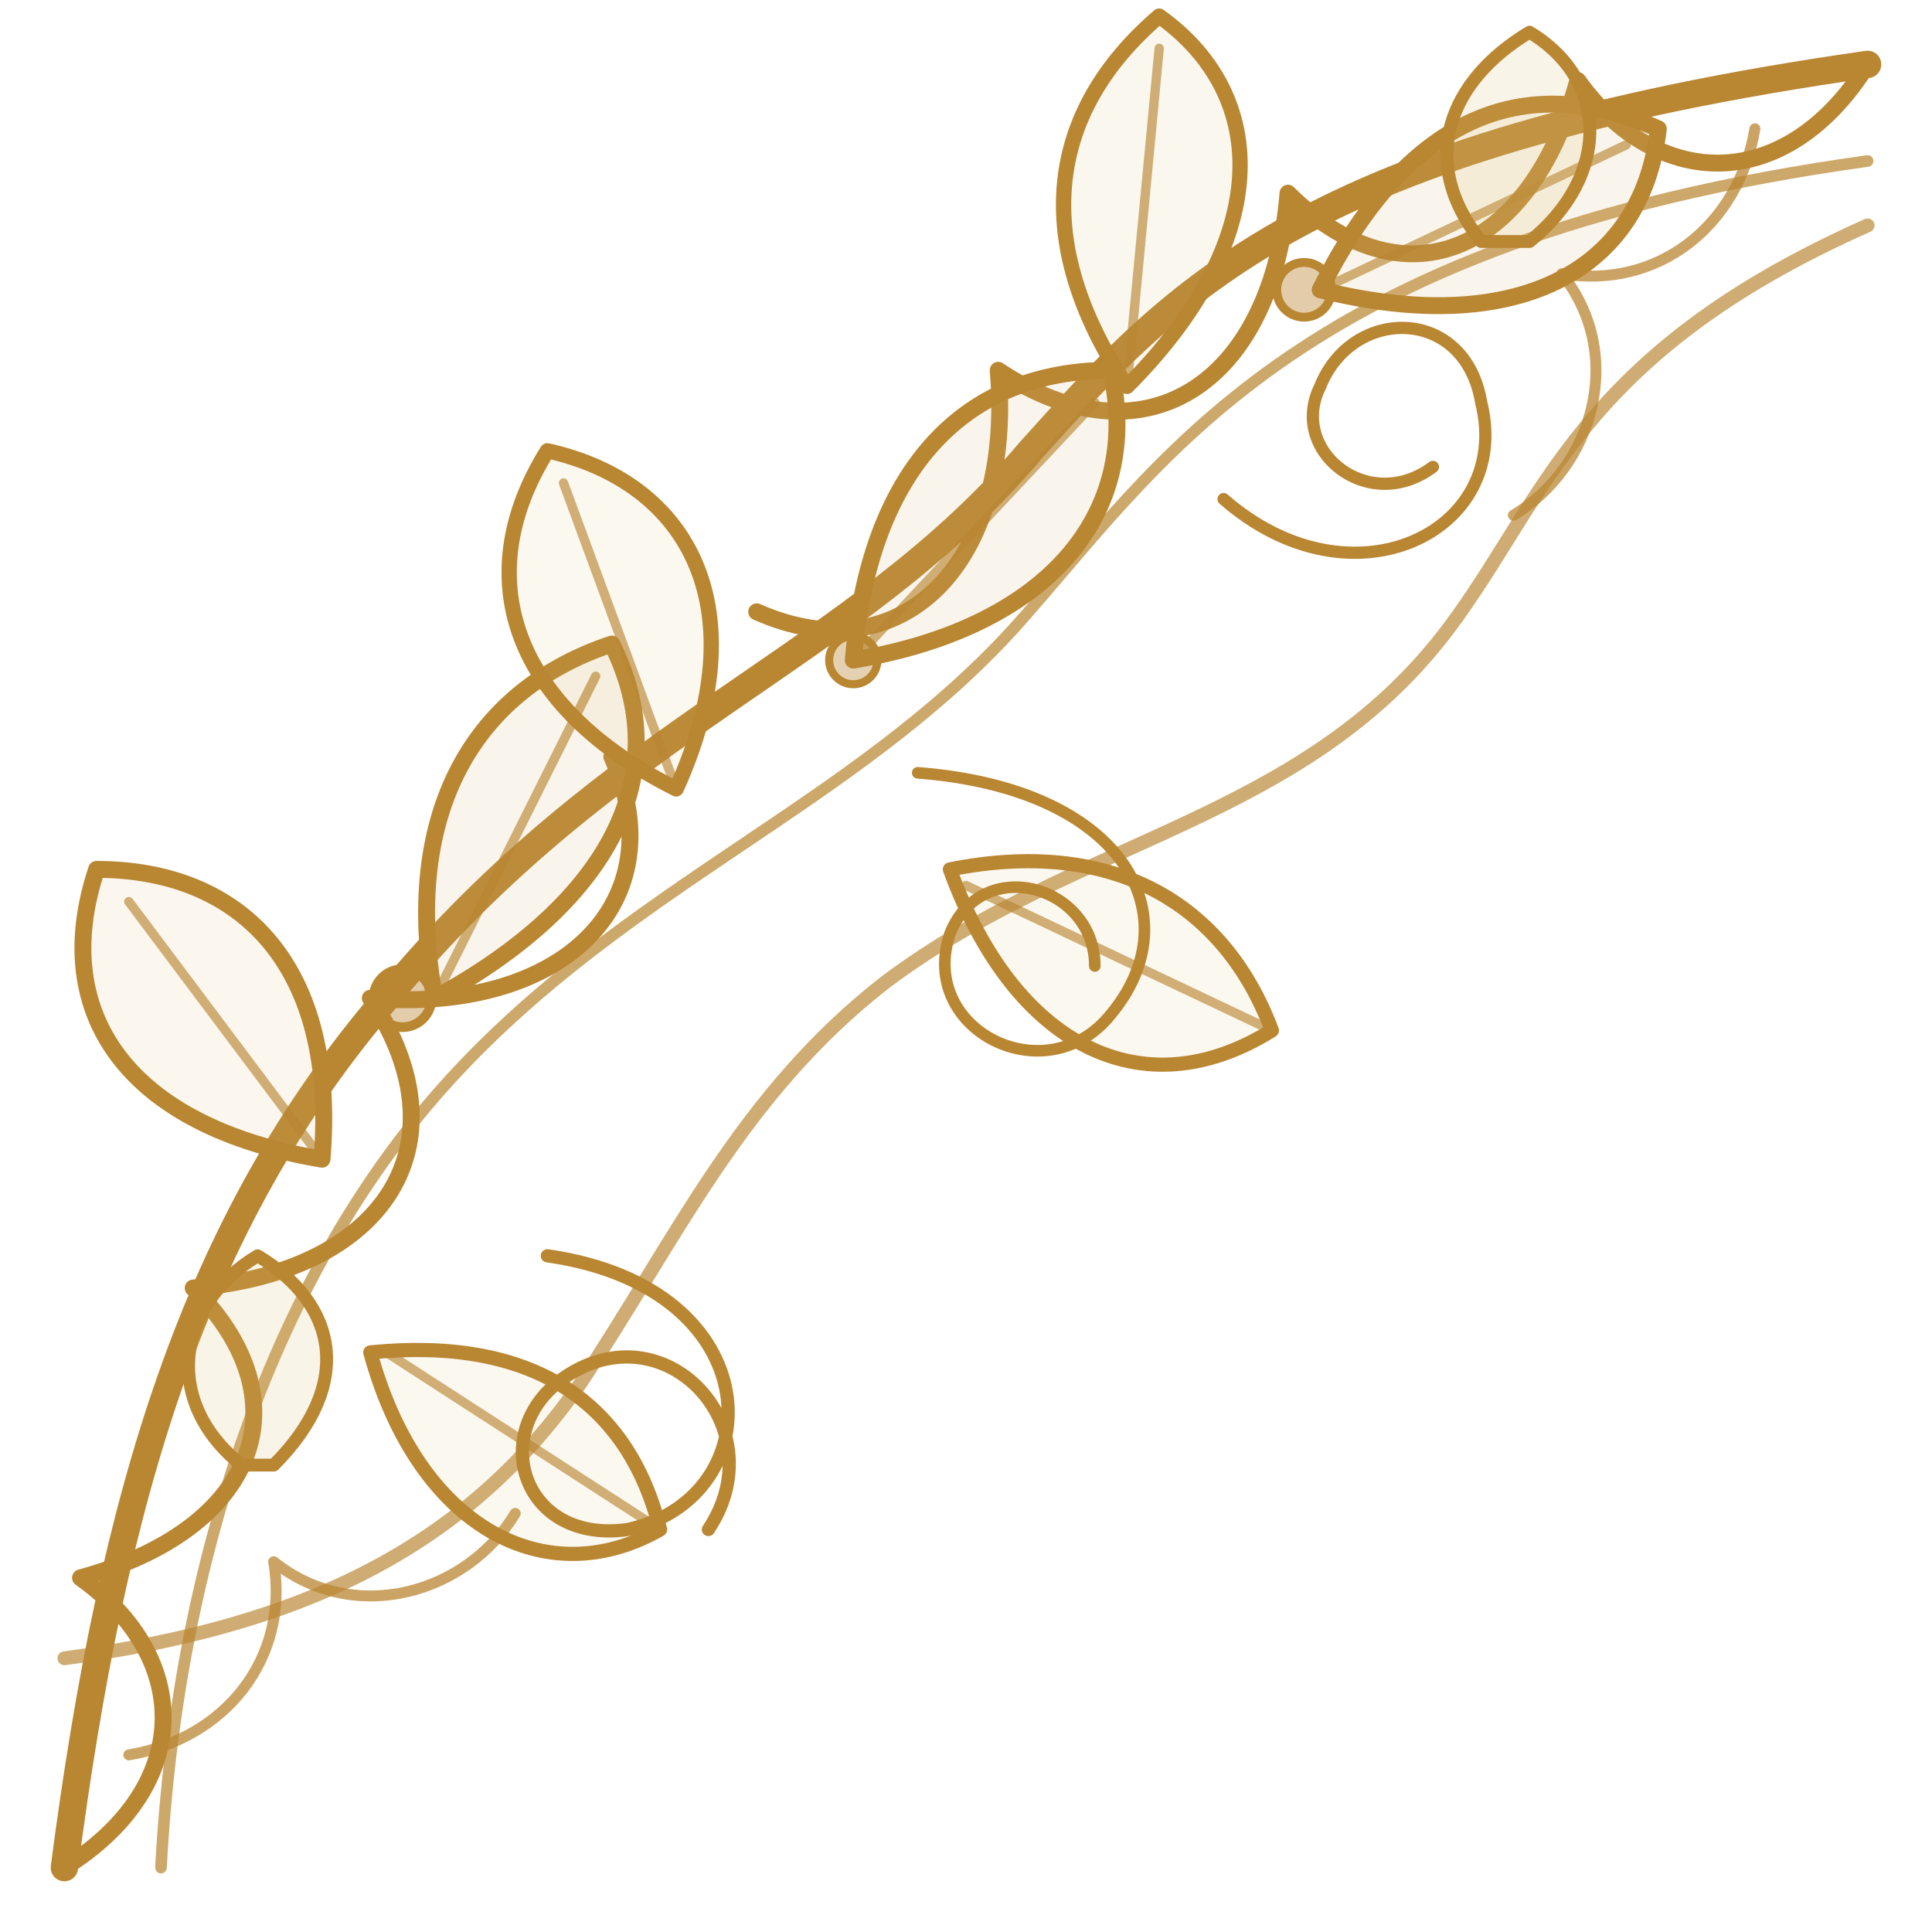
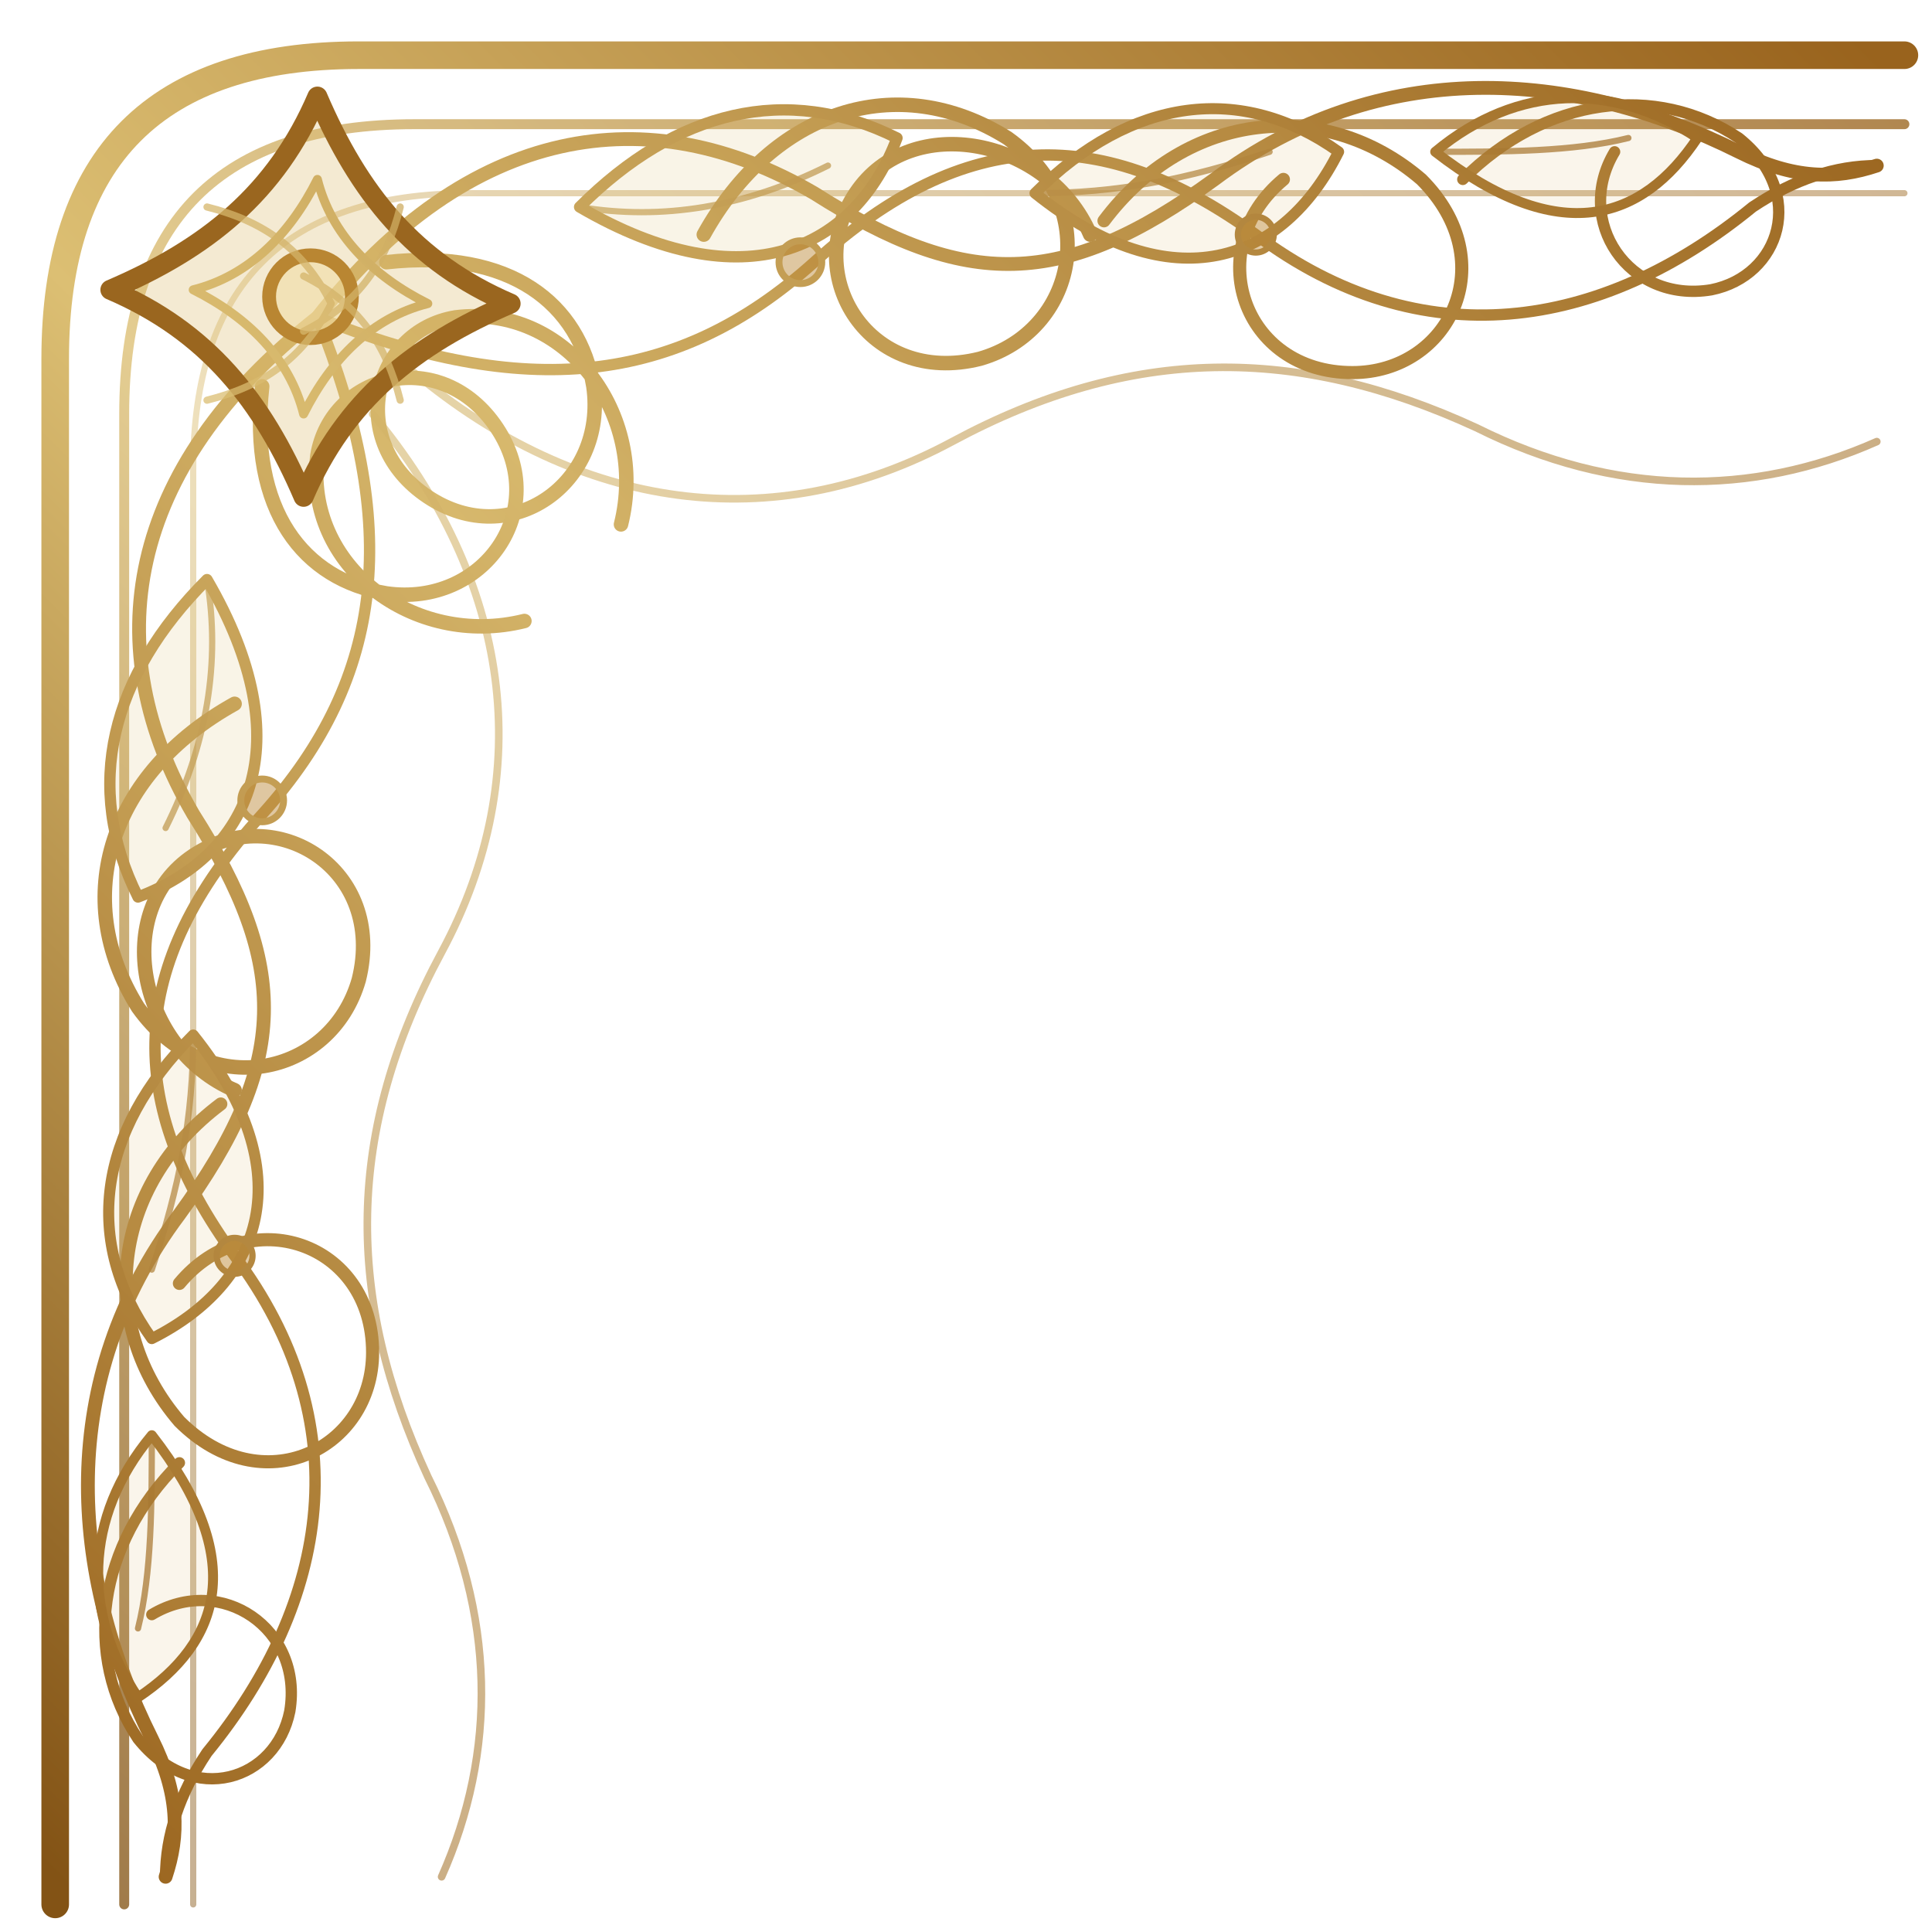
- <svg xmlns="http://www.w3.org/2000/svg" viewBox="0 0 120 120" fill="none">
-   <g stroke="#b98632" stroke-linecap="round" stroke-linejoin="round">
-     <path d="M4 116C7 93 12 76 24 62c14-17 29-21 40-34C73 18 81 9 116 4" stroke-width="1.7" />
-     <path d="M10 116c1-19 7-37 18-49 11-12 25-17 35-28 9-10 17-24 53-29" stroke-width=".72" opacity=".72" />
-     <path d="M4 103c15-2 25-7 32-17 6-9 10-18 19-25 12-9 26-10 35-22 6-8 8-17 26-25" stroke-width=".86" opacity=".68" />
-     <path d="M4 116c8-5 8-13 1-18 11-3 14-11 7-18 12-1 17-9 11-18 12 1 19-6 15-15" stroke-width="1.05" />
-     <path d="M116 4c-5 8-13 8-18 1-3 11-11 14-18 7-1 12-9 17-18 11 1 12-6 19-15 15" stroke-width="1.05" />
-     <path d="M8 109c6-1 10-6 9-12 5 4 12 2 15-3M109 8c-1 6-6 10-12 9 4 5 2 12-3 15" stroke-width=".68" opacity=".75" />
-     <path d="M20 72c-12-2-17-9-14-18 9 0 15 6 14 18Z" fill="#d8b76d" fill-opacity=".12" stroke-width="1.05" />
-     <path d="M27 62c-2-11 2-19 11-22 4 8 0 16-11 22Z" fill="#d8b76d" fill-opacity=".13" stroke-width="1.05" />
-     <path d="M42 49c-10-5-13-13-8-21 9 2 13 10 8 21Z" fill="#d8b76d" fill-opacity=".1" stroke-width=".95" />
-     <path d="M53 41c1-12 7-18 16-18 2 9-4 16-16 18Z" fill="#d8b76d" fill-opacity=".13" stroke-width="1.05" />
-     <path d="M70 24c-6-9-5-17 2-23 7 5 7 14-2 23Z" fill="#d8b76d" fill-opacity=".11" stroke-width=".95" />
-     <path d="M82 18c5-10 12-14 21-10-1 9-9 13-21 10Z" fill="#d8b76d" fill-opacity=".13" stroke-width="1.05" />
-     <path d="M23 84c10-1 16 3 18 11-7 4-15 0-18-11ZM59 54c10-2 17 2 20 10-8 5-16 1-20-10Z" fill="#d8b76d" fill-opacity=".1" stroke-width=".88" />
-     <path d="m8 56 12 16M37 42 27 62M35 30l7 19M68 25 53 41M72 3l-2 21M101 9 82 18M24 84l17 11M60 55l19 9" stroke-width=".58" opacity=".65" />
-     <path d="M34 78c14 2 14 15 5 17-7 1-9-7-3-10 6-3 12 4 8 10" stroke-width=".82" />
-     <path d="M57 48c13 1 17 9 12 15-4 5-12 1-10-5 2-5 9-3 9 2" stroke-width=".72" />
-     <path d="M76 31c8 7 18 2 16-6-1-6-8-6-10-1-2 4 3 8 7 5" stroke-width=".76" />
-     <path d="M15 91c-5-4-4-10 1-13 5 3 6 8 1 13ZM92 15c-4-5-2-10 3-13 5 3 5 9 0 13Z" fill="#d8b76d" fill-opacity=".16" stroke-width=".8" />
-     <circle cx="25" cy="62" r="1.8" fill="#b98632" fill-opacity=".42" stroke-width=".6" />
-     <circle cx="53" cy="41" r="1.5" fill="#b98632" fill-opacity=".38" stroke-width=".5" />
-     <circle cx="81" cy="18" r="1.7" fill="#b98632" fill-opacity=".42" stroke-width=".55" />
+ <svg xmlns="http://www.w3.org/2000/svg" viewBox="0 0 140 140" fill="none" role="img" aria-label="Colț simetric din două împletituri vegetale aurii">
+   <defs>
+     <linearGradient id="gold" x1="4" y1="136" x2="136" y2="4" gradientUnits="userSpaceOnUse">
+       <stop stop-color="#835315" />
+       <stop offset=".44" stop-color="#dcbf73" />
+       <stop offset="1" stop-color="#99631d" />
+     </linearGradient>
+     <g id="braid-arm">
+       <path d="M23 23C34 9 47 7 59 14c11 7 18 7 29-1 12-9 26-8 38-2 4 2 7 2 10 1" />
+       <path d="M23 23c15 6 26 5 36-4 11-10 21-10 32-2 12 9 25 7 36-2 3-2 6-3 9-3" stroke-width=".82" />
+       <path d="M28 19c9-1 14 3 15 9 1 7-6 12-12 8-6-4-4-12 2-13 8-1 14 7 12 15" stroke-width="1.05" />
+       <path d="M51 17c5-9 14-12 22-7 7 5 5 14-2 16-8 2-13-6-9-12 4-6 14-4 17 3" stroke-width="1.05" />
+       <path d="M80 16c6-8 16-9 23-3 6 6 2 14-5 14-8 0-11-9-5-14" stroke-width=".95" />
+       <path d="M106 13c6-6 14-7 20-3 5 4 3 10-2 11-6 1-10-5-7-10" stroke-width=".82" />
+       <path d="M42 15c7-7 15-9 23-5-3 8-11 12-23 5Z" fill="#d9b768" fill-opacity=".16" stroke-width=".82" />
+       <path d="M75 14c7-7 15-8 22-3-4 8-12 11-22 3Z" fill="#d9b768" fill-opacity=".14" stroke-width=".8" />
+       <path d="M104 11c6-5 13-5 19-1-4 6-10 8-19 1Z" fill="#d9b768" fill-opacity=".13" stroke-width=".72" />
+       <path d="M42 15c6 1 12 0 18-3M75 14c6 0 11-1 17-3M104 11c5 0 10 0 14-1" stroke-width=".45" opacity=".72" />
+       <circle cx="58" cy="19" r="1.55" fill="#b98632" fill-opacity=".46" stroke-width=".5" />
+       <circle cx="91" cy="17" r="1.3" fill="#b98632" fill-opacity=".42" stroke-width=".45" />
+       <path d="M30 27c12 10 26 12 39 5 13-7 25-7 38-1 10 5 20 5 29 1" stroke-width=".55" opacity=".58" />
+     </g>
+   </defs>
+   <g stroke="url(#gold)" stroke-linecap="round" stroke-linejoin="round">
+     <path d="M4 138V26Q4 4 26 4h112" stroke-width="2" />
+     <path d="M9 138V30Q9 9 30 9h108" stroke-width=".72" opacity=".78" />
+     <path d="M14 138V34Q14 14 34 14h104" stroke-width=".45" opacity=".48" />
+     <use href="#braid-arm" />
+     <use href="#braid-arm" transform="matrix(0 1 1 0 0 0)" />
+     <path d="M23 7c3 7 7 12 14 15-7 3-12 7-15 14-3-7-7-12-14-15 7-3 12-7 15-14Z" fill="#d9b768" fill-opacity=".3" stroke="#9a661f" stroke-width="1.45" />
+     <path d="M23 13c1 4 4 7 8 9-4 1-7 4-9 8-1-4-4-7-8-9 4-1 7-4 9-8Z" stroke-width=".65" />
+     <circle cx="22.5" cy="21.5" r="3" fill="#f1dda4" fill-opacity=".58" stroke="#b98632" stroke-width="1" />
+     <path d="M15 15c4 1 7 3 9 7M29 15c-1 4-3 7-7 9M15 29c4-1 7-3 9-7M29 29c-1-4-3-7-7-9" stroke-width=".52" opacity=".75" />
  </g>
</svg>
